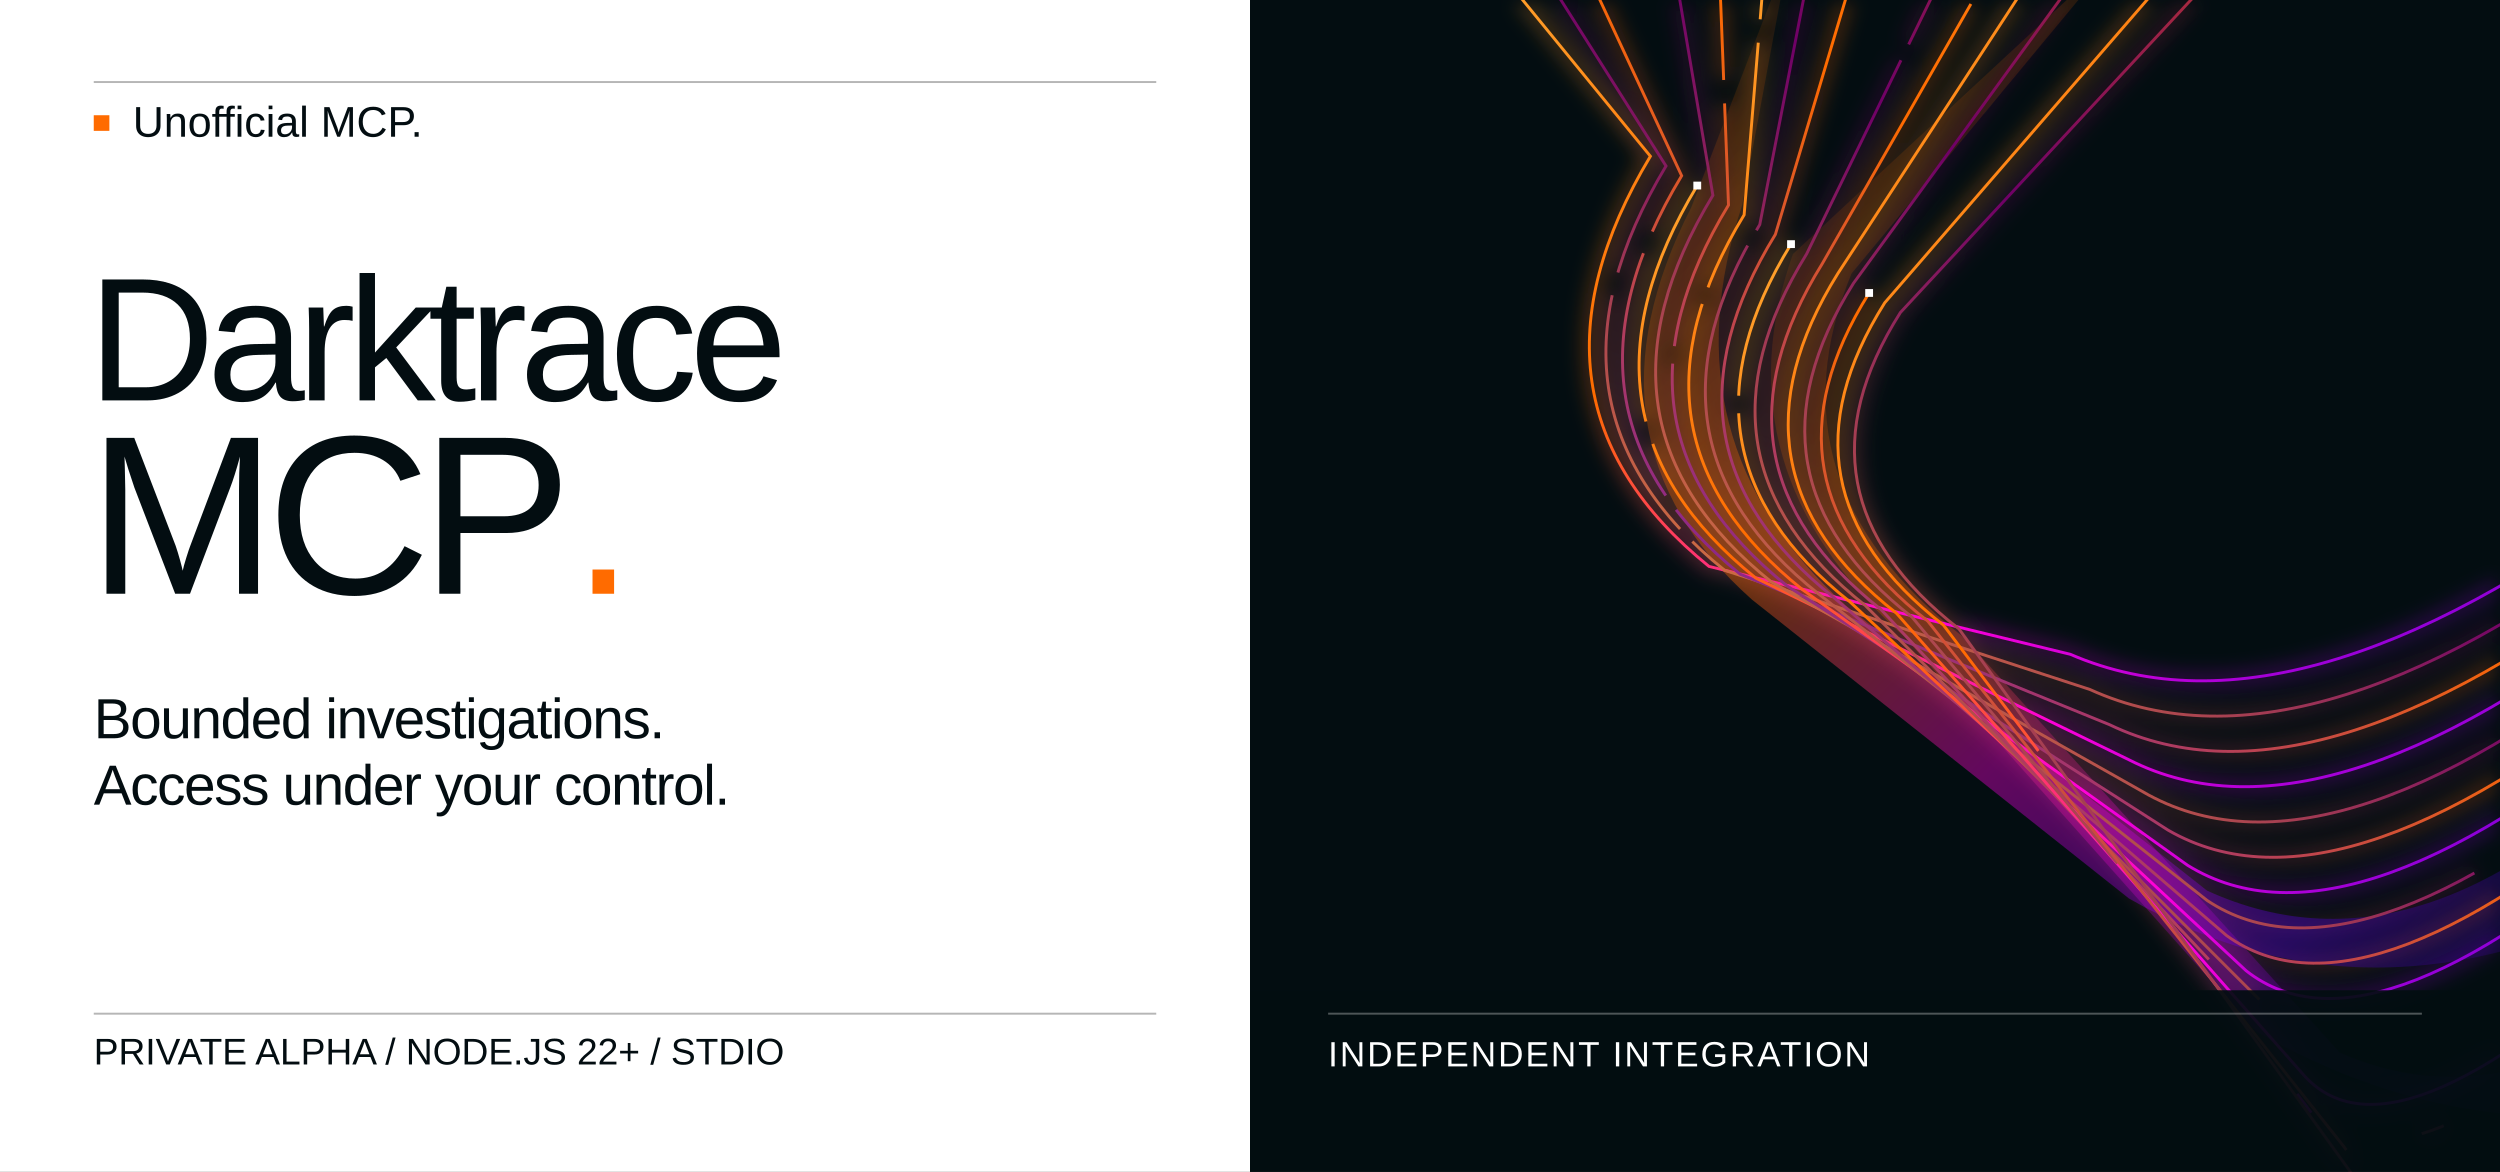
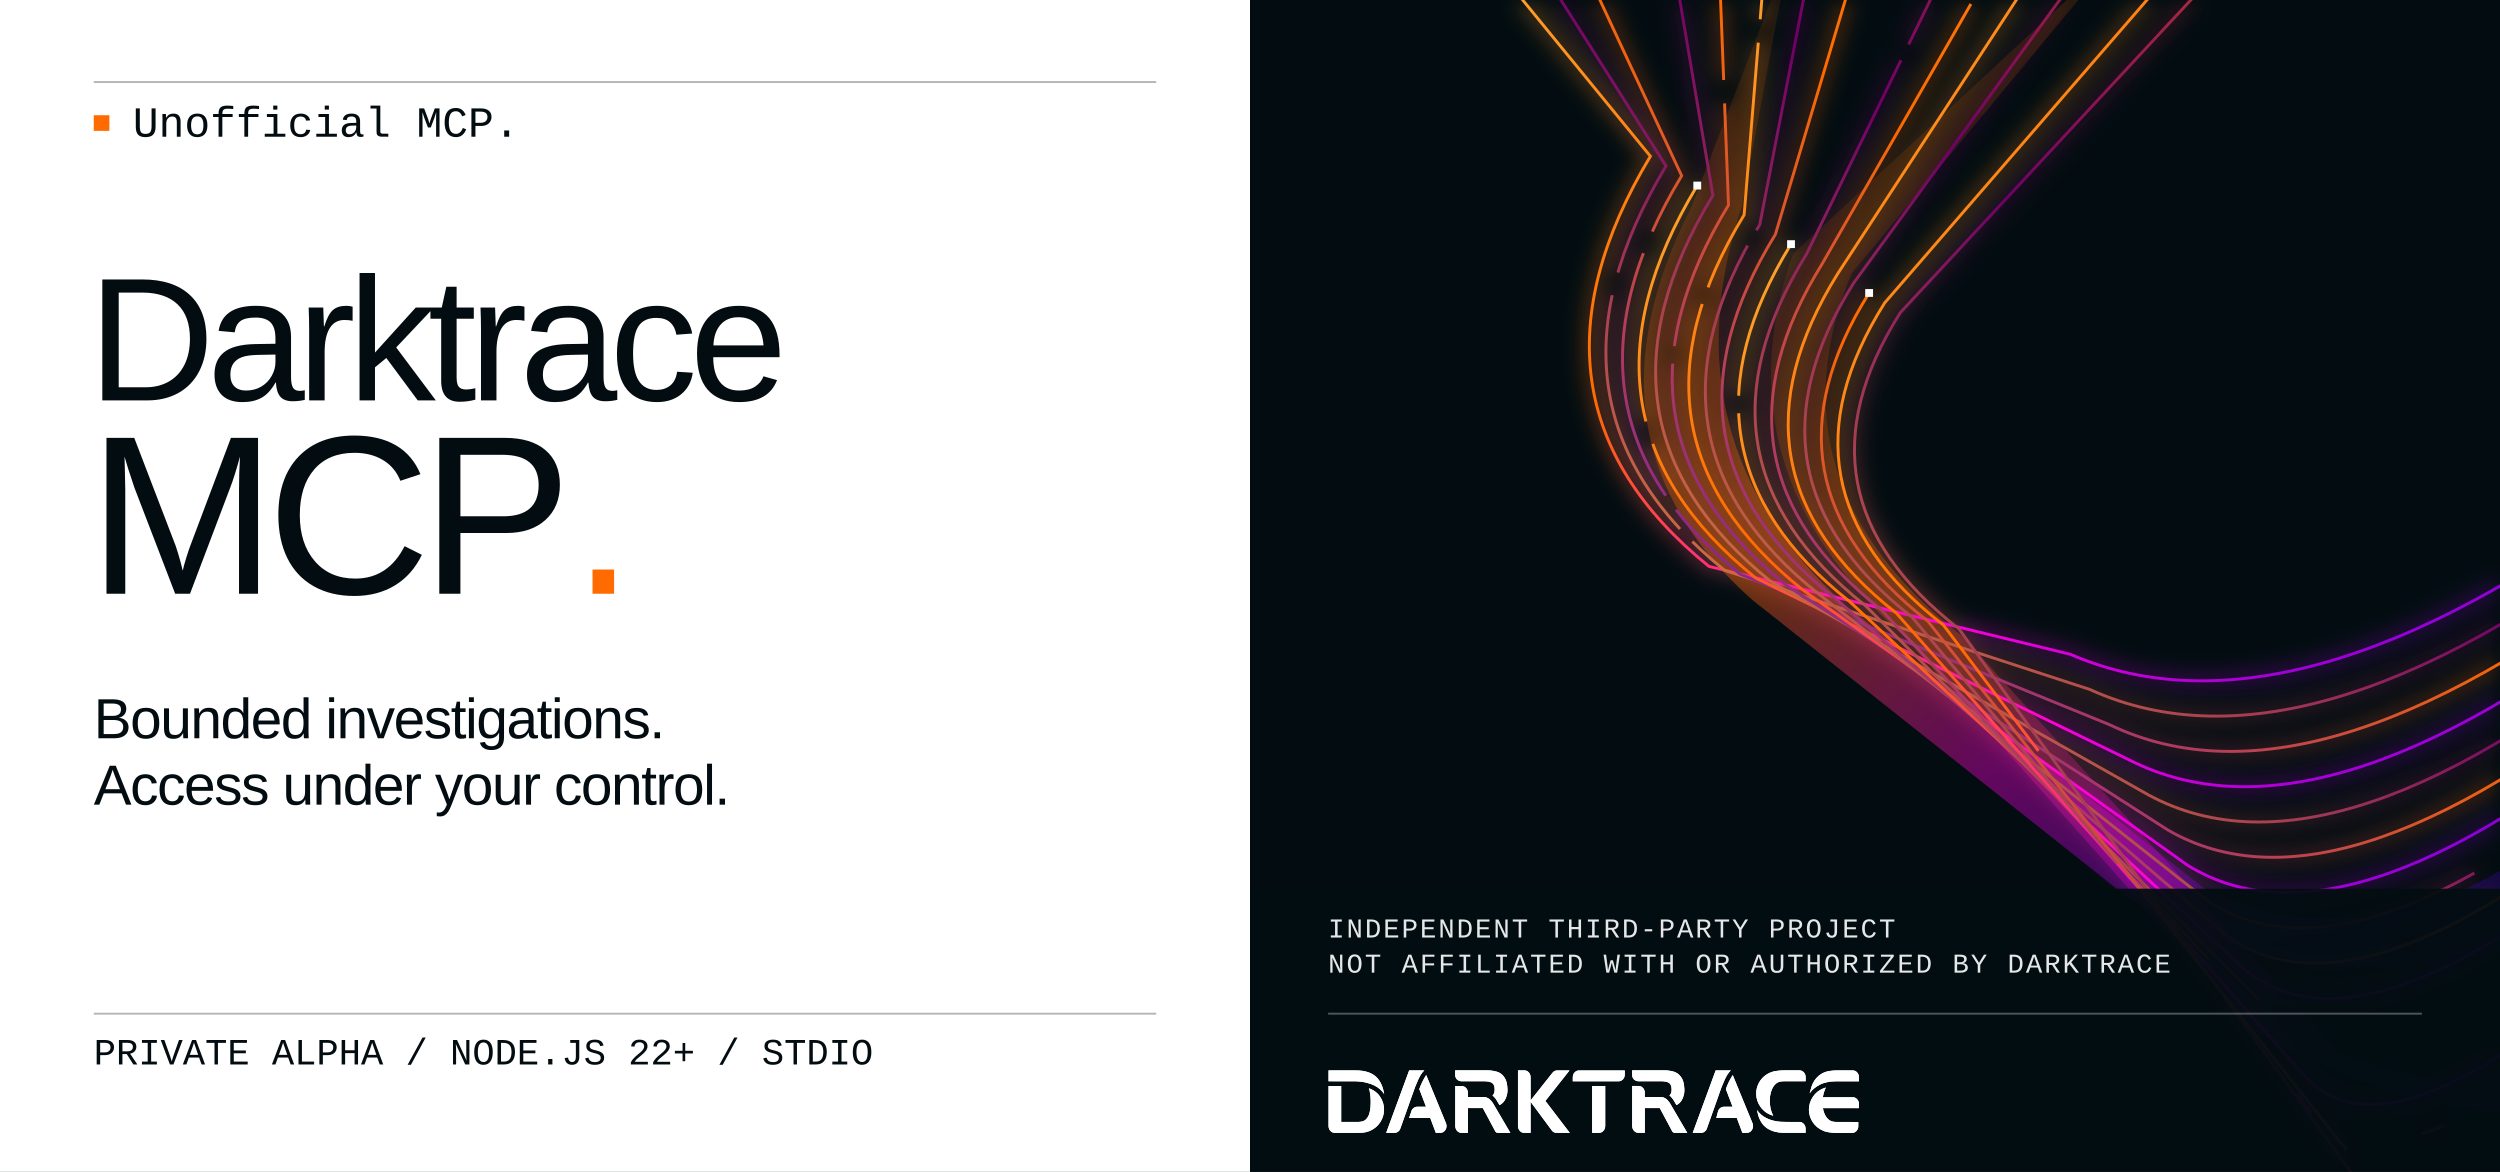
<svg xmlns="http://www.w3.org/2000/svg" width="1280" height="600" viewBox="0 0 1280 600" role="img" aria-labelledby="title description">
  <defs>
    <linearGradient id="trace0" x1="0" y1="0" x2="1" y2="1">
      <stop stop-color="#ffa52f" />
      <stop offset=".35" stop-color="#ff6b00" />
      <stop offset=".65" stop-color="#ff00d9" />
      <stop offset="1" stop-color="#4b00d7" />
    </linearGradient>
    <linearGradient id="trace1" x1="1" y1="0" x2="0" y2="1">
      <stop stop-color="#ff6b00" />
      <stop offset=".5" stop-color="#6f0067" />
      <stop offset="1" stop-color="#ffa52f" />
    </linearGradient>
    <linearGradient id="trace2" x1="0" y1="1" x2="1" y2="0">
      <stop stop-color="#4b00d7" />
      <stop offset=".5" stop-color="#ff6b00" />
      <stop offset="1" stop-color="#ffa52f" />
    </linearGradient>
    <linearGradient id="ribbon" x1="0" y1="0" x2="1" y2="1">
      <stop stop-color="#ff6b00" stop-opacity="0" />
      <stop offset=".35" stop-color="#ff6b00" />
      <stop offset=".57" stop-color="#ff00d9" />
      <stop offset=".8" stop-color="#4b00d7" />
      <stop offset="1" stop-color="#4b00d7" stop-opacity="0" />
    </linearGradient>
    <filter id="soft" x="-30%" y="-30%" width="160%" height="160%">
      <feGaussianBlur stdDeviation="5" />
    </filter>
    <clipPath id="canvas">
      <rect width="1280" height="600" />
    </clipPath>
  </defs>
  <g clip-path="url(#canvas)">
    <rect width="1280" height="600" fill="#030d11" />
    <g transform="translate(640 0)">
      <defs>
        <path id="t0" d="M 120 -24 L 205 80 Q 130 205 235 290 L 420 335 Q 540 387 728 240" />
        <path id="t1" d="M 144 -24 L 213 85 Q 139 208 243 292 L 430 353 Q 544 405 728 259" />
        <path id="t2" d="M 168 -24 L 221 90 Q 148 211 251 294 L 440 371 Q 548 423 728 278" />
        <path id="t3" d="M 229 95 Q 157 214 259 296 L 450 389 Q 552 441 728 297" />
        <path id="t4" d="M 216 -24 L 237 100 Q 166 217 267 298 L 460 407 Q 556 459 728 316" />
        <path id="t5" d="M 240 -24 L 245 105 Q 175 220 275 300 L 470 425 Q 560 477 728 335" />
        <path id="t6" d="M 264 -24 L 253 110 Q 184 223 283 302 L 480 443 Q 564 495 728 354" />
        <path id="t7" d="M 288 -24 L 261 115 Q 193 226 291 304 L 490 461 Q 568 513 728 373" />
        <path id="t8" d="M 312 -24 L 269 120 Q 202 229 299 306 L 500 479 Q 572 531 728 392" />
        <path id="t9" d="M 277 125 Q 211 232 307 308 L 510 497 Q 576 549 728 411" />
        <path id="t10" d="M 360 -24 L 285 130 Q 220 235 315 310 L 520 515 Q 580 567 728 430" />
        <path id="t11" d="M 384 -24 L 293 135 Q 229 238 323 312 L 530 533 Q 584 585 728 449" />
        <path id="t12" d="M 408 -24 L 301 140 Q 238 241 331 314 L 540 551 Q 588 603 728 468" />
        <path id="t13" d="M 432 -24 L 309 145 Q 247 244 339 316 L 550 569 Q 592 621 728 487" />
        <path id="t14" d="M 317 150 Q 256 247 347 318 L 560 587 Q 596 639 728 506" />
        <path id="t15" d="M 480 -24 L 325 155 Q 265 250 355 320 L 570 605 Q 600 657 728 525" />
        <path id="t16" d="M 504 -24 L 333 160 Q 274 253 363 322 L 580 623 Q 604 675 728 544" />
      </defs>
      <g fill="none" stroke-width="6" opacity=".34" filter="url(#soft)">
        <use href="#t0" stroke="url(#trace0)" />
        <use href="#t1" stroke="url(#trace1)" stroke-dasharray="220 12 130 9 600" stroke-dashoffset="31" />
        <use href="#t2" stroke="url(#trace2)" stroke-dasharray="220 12 130 9 600" stroke-dashoffset="62" />
        <use href="#t3" stroke="url(#trace0)" stroke-dasharray="220 12 130 9 600" stroke-dashoffset="93" />
        <use href="#t4" stroke="url(#trace1)" />
        <use href="#t5" stroke="url(#trace2)" stroke-dasharray="220 12 130 9 600" stroke-dashoffset="155" />
        <use href="#t6" stroke="url(#trace0)" stroke-dasharray="220 12 130 9 600" stroke-dashoffset="186" />
        <use href="#t7" stroke="url(#trace1)" stroke-dasharray="220 12 130 9 600" stroke-dashoffset="217" />
        <use href="#t8" stroke="url(#trace2)" />
        <use href="#t9" stroke="url(#trace0)" stroke-dasharray="220 12 130 9 600" stroke-dashoffset="279" />
        <use href="#t10" stroke="url(#trace1)" stroke-dasharray="220 12 130 9 600" stroke-dashoffset="310" />
        <use href="#t11" stroke="url(#trace2)" stroke-dasharray="220 12 130 9 600" stroke-dashoffset="341" />
        <use href="#t12" stroke="url(#trace0)" />
        <use href="#t13" stroke="url(#trace1)" stroke-dasharray="220 12 130 9 600" stroke-dashoffset="403" />
        <use href="#t14" stroke="url(#trace2)" stroke-dasharray="220 12 130 9 600" stroke-dashoffset="434" />
        <use href="#t15" stroke="url(#trace0)" stroke-dasharray="220 12 130 9 600" stroke-dashoffset="465" />
        <use href="#t16" stroke="url(#trace1)" />
      </g>
      <path d="M 276 -24 L 252 105 Q 212 226 305 310 L 490 456 Q 604 508 728 373 L 728 451 Q 580 535 450 460 L 257 307 Q 165 225 226 106 Z" fill="url(#ribbon)" opacity=".38" />
      <path d="M 444 -24 L 308 140 Q 264 247 365 326 L 558 539 Q 640 575 728 506 L 728 565 Q 620 588 515 528 L 335 326 Q 239 240 278 130 Z" fill="url(#ribbon)" opacity=".26" />
      <g fill="none" stroke-width="1.5">
        <use href="#t0" stroke="url(#trace0)" />
        <use href="#t1" stroke="url(#trace1)" stroke-dasharray="220 12 130 9 600" stroke-dashoffset="31" />
        <use href="#t2" stroke="url(#trace2)" stroke-dasharray="220 12 130 9 600" stroke-dashoffset="62" />
        <use href="#t3" stroke="url(#trace0)" stroke-dasharray="220 12 130 9 600" stroke-dashoffset="93" />
        <use href="#t4" stroke="url(#trace1)" />
        <use href="#t5" stroke="url(#trace2)" stroke-dasharray="220 12 130 9 600" stroke-dashoffset="155" />
        <use href="#t6" stroke="url(#trace0)" stroke-dasharray="220 12 130 9 600" stroke-dashoffset="186" />
        <use href="#t7" stroke="url(#trace1)" stroke-dasharray="220 12 130 9 600" stroke-dashoffset="217" />
        <use href="#t8" stroke="url(#trace2)" />
        <use href="#t9" stroke="url(#trace0)" stroke-dasharray="220 12 130 9 600" stroke-dashoffset="279" />
        <use href="#t10" stroke="url(#trace1)" stroke-dasharray="220 12 130 9 600" stroke-dashoffset="310" />
        <use href="#t11" stroke="url(#trace2)" stroke-dasharray="220 12 130 9 600" stroke-dashoffset="341" />
        <use href="#t12" stroke="url(#trace0)" />
        <use href="#t13" stroke="url(#trace1)" stroke-dasharray="220 12 130 9 600" stroke-dashoffset="403" />
        <use href="#t14" stroke="url(#trace2)" stroke-dasharray="220 12 130 9 600" stroke-dashoffset="434" />
        <use href="#t15" stroke="url(#trace0)" stroke-dasharray="220 12 130 9 600" stroke-dashoffset="465" />
        <use href="#t16" stroke="url(#trace1)" />
      </g>
      <g fill="#ffffff">
        <rect x="227" y="93" width="4" height="4" />
        <rect x="275" y="123" width="4" height="4" />
        <rect x="315" y="148" width="4" height="4" />
      </g>
    </g>
    <rect width="640" height="600" fill="#ffffff" />
-     <g font-family="Arial, Helvetica, sans-serif" fill="#030d11" font-weight="400">
+     <g font-family="Manrope, Arial, Helvetica, sans-serif" fill="#030d11" font-weight="400">
      <path d="M48 42 h544" stroke="#b6b6b6" />
      <rect x="48" y="59" width="8" height="8" fill="#ff6b00" />
-       <text x="68" y="70" font-size="22">Unofficial MCP.</text>
+       <text x="68" y="70" font-size="22" font-family="Menlo, Consolas, Liberation Mono, monospace">Unofficial MCP.</text>
      <text x="45" y="205" font-size="90" letter-spacing="-4">Darktrace</text>
      <text x="45" y="304" font-size="116" letter-spacing="-5">MCP<tspan fill="#ff6b00">.</tspan>
      </text>
      <text x="48" y="378" font-size="29" letter-spacing="-.7">Bounded investigations.</text>
      <text x="48" y="412" font-size="29" letter-spacing="-.7">Access under your control.</text>
      <path d="M48 519 h544" stroke="#b6b6b6" />
-       <text x="48" y="545" font-size="19">PRIVATE ALPHA / NODE.JS 22+ / STDIO</text>
+       <text x="48" y="545" font-size="19" font-family="Menlo, Consolas, Liberation Mono, monospace">PRIVATE ALPHA / NODE.JS 22+ / STDIO</text>
    </g>
-     <rect x="640" y="507" width="640" height="93" fill="#030d11" fill-opacity=".92" />
-     <g font-family="Arial, Helvetica, sans-serif" fill="#ffffff" font-size="18" letter-spacing="1">
-       <path d="M680 519 H1240" stroke="#ffffff" stroke-opacity=".3" />
-       <text x="680" y="546" font-size="18">INDEPENDENT INTEGRATION</text>
+     <rect x="640" y="455" width="640" height="145" fill="#030d11" fill-opacity=".94" />
+     <g font-family="Menlo, Consolas, Liberation Mono, monospace" fill="#ffffff" fill-opacity=".9" font-size="14" letter-spacing="1">
+       <text x="680" y="480">INDEPENDENT THIRD-PARTY PROJECT</text>
+       <text x="680" y="498">NOT AFFILIATED WITH OR AUTHORIZED BY DARKTRACE</text>
+     </g>
+     <path d="M680 519 H1240" stroke="#ffffff" stroke-opacity=".3" />
+     <g transform="translate(680 548) scale(0.453333)">
+       <path d="M228.654 7.802V33.995L253.4 2.738C253.705 2.332 254.06 1.977 254.466 1.672C254.847 1.342 255.266 1.063 255.723 0.835C256.18 0.606 256.649 0.429 257.131 0.302C257.614 0.175 258.109 0.111 258.616 0.111H272.627L245.367 34.566L272.931 70.658H257.931C257.398 70.633 256.878 70.556 256.37 70.43C255.862 70.303 255.367 70.112 254.885 69.859C254.428 69.63 253.997 69.338 253.591 68.983C253.21 68.627 252.867 68.234 252.563 67.803L228.654 35.518V70.62H221.344C217.499 70.62 214.415 67.155 214.415 62.891V0.035H221.725C225.57 0.035 228.654 3.5 228.654 7.764V7.802Z" fill="white" />
+       <path d="M150.513 12.348H175.374C175.374 12.348 181.009 12.158 184.168 13.68C186.681 14.861 188.09 17.373 188.09 21.561C188.09 24.873 187.29 27.12 185.615 28.338C186.072 28.719 186.504 29.112 186.91 29.518C187.316 29.95 187.709 30.381 188.09 30.813C188.471 31.244 188.839 31.688 189.194 32.145C189.524 32.602 189.854 33.072 190.184 33.554C190.907 34.582 191.935 36.371 193.306 38.884C193.42 39.036 193.534 39.15 193.61 39.303C194.194 38.998 194.752 38.655 195.285 38.275C195.818 37.919 196.326 37.513 196.808 37.056C197.291 36.625 197.747 36.155 198.179 35.648C198.61 35.166 199.004 34.645 199.359 34.087C199.917 33.148 200.412 32.158 200.844 31.117C201.275 30.102 201.631 29.049 201.91 27.957C202.189 26.891 202.392 25.8 202.519 24.683C202.621 23.592 202.646 22.488 202.595 21.371C202.595 20.914 202.176 14.48 200.958 11.548C200.73 10.99 200.489 10.444 200.235 9.911C199.956 9.378 199.651 8.858 199.321 8.35C198.991 7.843 198.648 7.361 198.293 6.904C197.912 6.421 197.519 5.965 197.113 5.533C196.656 5.076 196.174 4.632 195.666 4.201C195.158 3.794 194.625 3.426 194.067 3.096C193.509 2.741 192.925 2.437 192.316 2.183C191.732 1.929 191.123 1.713 190.488 1.536C189.524 1.256 188.559 1.015 187.595 0.812C186.63 0.609 185.666 0.444 184.701 0.317C183.712 0.19 182.734 0.102 181.77 0.051C180.78 5.67312e-09 179.79 -0.013 178.8 0.013H143.508V4.962C143.47 5.914 143.584 6.866 143.927 7.741C144.269 8.655 144.764 9.454 145.412 10.14C146.059 10.825 146.858 11.396 147.734 11.777C148.571 12.158 149.523 12.348 150.475 12.348H150.513Z" fill="white" />
+       <path d="M186.004 36.86C182.501 31.53 178.96 30.388 176.79 30.235C174.62 30.083 157.869 30.235 157.869 30.235V25.438C157.869 21.174 154.709 17.71 150.902 17.71H143.592V62.901C143.592 67.165 146.714 70.629 150.559 70.629H157.869V42.609H174.734L188.669 68.726C188.821 69.005 188.999 69.259 189.202 69.487C189.405 69.716 189.646 69.919 189.925 70.096C190.179 70.249 190.458 70.376 190.763 70.477C191.042 70.579 191.346 70.629 191.676 70.629H205.801L189.087 42.114C189.049 41.961 186.651 37.812 186.004 36.86Z" fill="white" />
+       <path d="M546.146 17.879C546.526 16.737 546.983 15.633 547.516 14.567C548.049 13.501 548.646 12.473 549.306 11.483C549.991 10.468 550.727 9.516 551.514 8.628C552.326 7.74 553.189 6.915 554.103 6.153C554.839 5.519 555.6 4.948 556.387 4.44C557.174 3.907 557.999 3.425 558.862 2.993C559.699 2.587 560.575 2.219 561.488 1.889C562.377 1.585 563.291 1.331 564.23 1.128C565.143 0.95 566.057 0.798 566.971 0.671C567.91 0.544 568.836 0.43 569.75 0.328C570.689 0.252 571.628 0.189 572.567 0.138C573.481 0.113 574.407 0.1 575.347 0.1H592.555C596.4 0.1 599.522 3.564 599.522 7.828V12.435H575.994C575.994 12.435 571.044 12.435 568.456 12.664C568.456 12.664 560.727 13.311 555.054 16.395C549.572 19.364 546.793 21.839 543.823 26.027C543.823 25.989 545.232 20.62 546.146 17.879Z" fill="white" />
+       <path d="M515.537 70.606C505.22 70.606 497.491 67.827 492.351 62.611C488.278 58.423 485.613 52.446 484.356 44.642C484.471 44.832 484.661 45.213 484.813 45.403C489.382 51.989 498.1 57.167 510.969 58.119C512.91 58.271 520.296 58.309 521.819 58.309H532.327C536.172 58.309 539.294 61.774 539.294 66.038V70.606H515.537Z" fill="white" />
+       <path d="M93.964 30.824L81.514 65.811C81.286 66.497 80.981 67.144 80.563 67.715C80.144 68.286 79.649 68.819 79.078 69.238C78.507 69.657 77.86 69.999 77.174 70.266C76.527 70.494 75.804 70.609 75.08 70.647H65.562L91.527 0.1H108.66C106.566 2.042 103.71 4.821 98.342 18.603C97.086 22.029 96.096 24.618 93.964 30.824Z" fill="white" />
+       <path d="M133.078 59.718L110.73 5.314C109.943 6.557 109.182 7.826 108.446 9.121C107.71 10.415 107.024 11.722 106.39 13.042C105.73 14.362 105.121 15.707 104.562 17.078C103.979 18.423 103.446 19.794 102.963 21.19L110.578 41.139H100.565C99.765 41.177 99.004 41.33 98.281 41.596C97.557 41.901 96.872 42.281 96.263 42.776C95.692 43.271 95.159 43.88 94.74 44.528C94.359 45.175 94.055 45.898 93.902 46.66L91.428 53.817H115.337L121.619 70.645H126.758C131.822 70.645 135.21 64.82 133.078 59.718Z" fill="white" />
+       <path d="M298.191 17.862V70.629H306.034C309.841 70.629 312.963 67.165 312.963 62.901V17.71H298.191V17.862Z" fill="white" />
+       <path d="M283.286 0.159C279.441 0.159 276.319 3.623 276.319 7.887V12.38H328.135C331.942 12.38 335.064 8.991 335.064 4.689V0.159H283.286Z" fill="white" />
+       <path d="M14.693 12.397C14.693 12.397 30.607 12.397 31.33 12.397C32.054 12.397 34.871 12.587 36.356 12.778C54.516 14.872 60.645 22.943 63.272 26.864C62.054 18.641 59.084 12.359 54.935 8.057C49.782 2.828 42.003 0.176 31.597 0.1H0.454V12.397H14.693Z" fill="white" />
+       <path d="M440.138 30.824L427.726 65.811C427.498 66.497 427.193 67.144 426.775 67.715C426.356 68.286 425.823 68.819 425.252 69.238C424.681 69.657 424.072 69.999 423.386 70.266C422.701 70.494 421.978 70.609 421.292 70.647H411.774L437.701 0.1H454.833C452.739 2.042 449.922 4.821 444.516 18.603C443.298 22.029 442.118 24.961 440.138 30.824Z" fill="white" />
+       <path d="M479.271 59.718L456.961 5.314C456.149 6.557 455.387 7.826 454.676 9.121C453.94 10.415 453.242 11.722 452.583 13.042C451.948 14.362 451.339 15.707 450.755 17.078C450.197 18.423 449.676 19.794 449.194 21.19L456.808 41.139H446.948C446.148 41.177 445.387 41.33 444.664 41.596C443.94 41.901 443.255 42.281 442.684 42.776C442.075 43.271 441.542 43.88 441.161 44.528C440.742 45.175 440.438 45.898 440.285 46.66L438.382 53.817H461.567L467.849 70.645H472.951C478.014 70.645 481.403 64.82 479.271 59.718Z" fill="white" />
+       <path d="M350.32 12.348H375.218C375.218 12.348 380.853 12.158 384.013 13.642C386.526 14.823 387.934 17.335 387.934 21.523C387.972 24.873 387.135 27.082 385.498 28.3C385.929 28.681 386.348 29.087 386.754 29.518C387.16 29.924 387.554 30.343 387.934 30.775C388.315 31.206 388.683 31.65 389.038 32.107C389.368 32.564 389.698 33.033 390.028 33.516C390.752 34.62 391.78 36.371 393.15 38.846C393.226 38.998 393.379 39.112 393.455 39.265C394.038 38.96 394.597 38.63 395.13 38.275C395.663 37.894 396.17 37.475 396.653 37.018C397.135 36.587 397.592 36.13 398.023 35.648C398.429 35.14 398.81 34.607 399.165 34.049C399.749 33.11 400.244 32.12 400.65 31.079C401.082 30.064 401.437 29.023 401.716 27.957C401.97 26.866 402.16 25.774 402.287 24.683C402.389 23.566 402.414 22.45 402.363 21.333C402.363 20.876 401.945 14.442 400.726 11.51C400.498 10.952 400.257 10.406 400.003 9.873C399.724 9.34 399.419 8.82 399.089 8.312C398.785 7.83 398.442 7.348 398.061 6.866C397.681 6.409 397.287 5.965 396.881 5.533C396.424 5.051 395.942 4.607 395.434 4.201C394.927 3.794 394.394 3.414 393.835 3.058C393.302 2.728 392.731 2.424 392.122 2.145C391.513 1.891 390.904 1.675 390.295 1.497C389.33 1.218 388.366 0.977 387.401 0.774C386.437 0.571 385.472 0.419 384.508 0.317C383.518 0.19 382.541 0.102 381.576 0.051C380.586 5.67312e-09 379.597 -0.013 378.607 0.013H343.352V4.924C343.314 5.876 343.467 6.828 343.771 7.703C344.114 8.617 344.609 9.416 345.256 10.102C345.941 10.787 346.703 11.358 347.578 11.739C348.454 12.12 349.368 12.31 350.32 12.348Z" fill="white" />
+       <path d="M385.818 36.825C382.315 31.495 378.775 30.352 376.605 30.2C374.397 30.048 357.683 30.2 357.683 30.2V25.403C357.683 21.139 354.561 17.675 350.716 17.675H343.406V62.866C343.406 67.13 346.566 70.594 350.373 70.594H357.683V42.611H374.549L388.521 68.729C388.648 69.008 388.813 69.262 389.016 69.49C389.244 69.719 389.486 69.921 389.739 70.099C389.993 70.251 390.272 70.378 390.577 70.48C390.882 70.556 391.186 70.607 391.491 70.632H405.615L388.94 42.117C388.864 41.926 386.465 37.776 385.818 36.825Z" fill="white" />
+       <path d="M56.153 26.39C56.381 26.644 56.61 26.898 56.838 27.151C57.067 27.431 57.282 27.697 57.485 27.951C57.688 28.23 57.892 28.509 58.095 28.789C58.298 29.068 58.488 29.347 58.666 29.626C59.402 30.718 60.049 31.847 60.607 33.014C61.166 34.157 61.635 35.35 62.016 36.593C62.397 37.837 62.676 39.093 62.853 40.362C63.057 41.657 63.158 42.938 63.158 44.208C63.158 47.672 62.473 51.099 61.14 54.297C59.808 57.456 57.866 60.35 55.43 62.825C52.993 65.261 50.062 67.203 46.901 68.497C43.703 69.83 40.277 70.515 36.812 70.515L32.016 70.629H7.421C3.576 70.629 0.454 67.165 0.454 62.901V17.71H14.769V58.332H31.368C31.952 58.332 32.536 58.332 33.12 58.332C33.703 58.307 34.287 58.281 34.871 58.256C35.455 58.205 36.026 58.142 36.584 58.066C37.168 57.989 37.752 57.901 38.335 57.799C38.843 57.672 39.338 57.507 39.82 57.304C40.302 57.101 40.772 56.86 41.229 56.581C41.66 56.302 42.079 55.984 42.485 55.629C42.866 55.274 43.221 54.893 43.551 54.487C43.932 54.03 44.275 53.56 44.579 53.078C44.909 52.596 45.201 52.088 45.455 51.555C45.709 51.048 45.95 50.515 46.178 49.956C46.381 49.423 46.546 48.865 46.673 48.281C46.825 47.723 46.965 47.152 47.092 46.568C47.193 45.984 47.295 45.401 47.396 44.817C47.498 44.233 47.587 43.649 47.663 43.065C47.739 42.482 47.803 41.898 47.853 41.314C47.904 40.578 47.942 39.829 47.968 39.068C47.993 38.332 48.018 37.583 48.044 36.822C48.044 36.06 48.044 35.312 48.044 34.575C48.018 33.814 47.993 33.065 47.968 32.329C47.942 31.492 47.891 30.654 47.815 29.817C47.739 28.979 47.65 28.141 47.549 27.304C47.447 26.466 47.32 25.641 47.168 24.829C47.016 23.991 46.851 23.167 46.673 22.355C46.622 22.177 46.572 21.999 46.521 21.822C46.47 21.644 46.419 21.466 46.368 21.288C46.292 21.111 46.229 20.946 46.178 20.794C46.102 20.616 46.026 20.438 45.95 20.261C46.889 20.565 47.803 20.908 48.691 21.288C49.579 21.695 50.442 22.151 51.28 22.659C52.117 23.141 52.929 23.687 53.716 24.296C54.503 24.88 55.239 25.502 55.925 26.162L56.153 26.39Z" fill="white" />
+       <path d="M510.862 12.713L511.89 12.561C512.144 12.535 512.397 12.51 512.651 12.485C512.905 12.459 513.159 12.447 513.413 12.447C513.692 12.421 513.958 12.408 514.212 12.408C514.466 12.408 514.72 12.408 514.974 12.408L539.339 12.332V7.764C539.339 3.5 536.217 0.035 532.372 0.035H515.164C514.326 0.035 513.501 0.061 512.689 0.111C511.852 0.137 511.027 0.187 510.215 0.264C509.377 0.314 508.552 0.403 507.74 0.53C506.902 0.632 506.077 0.746 505.265 0.873H505.113C502.105 1.368 499.25 2.396 496.585 3.88C493.958 5.403 491.598 7.345 489.618 9.629C487.638 11.952 486.115 14.579 485.049 17.434C483.983 20.251 483.45 23.259 483.45 26.305C483.45 27.574 483.539 28.843 483.717 30.112C483.92 31.381 484.212 32.624 484.592 33.843C484.973 35.086 485.443 36.279 486.001 37.422C486.559 38.589 487.207 39.693 487.943 40.734C492.664 47.549 497.689 49.719 502.676 51.318V51.242C502.194 50.302 501.763 49.338 501.382 48.348C500.976 47.358 500.633 46.356 500.354 45.34C500.049 44.325 499.783 43.297 499.555 42.257C499.351 41.216 499.199 40.163 499.098 39.097C497.461 25.695 502.714 13.893 510.862 12.713Z" fill="white" />
+       <path d="M599.545 38.134C599.545 33.87 596.423 30.405 592.616 30.405H558.77C558.897 29.441 559.062 28.489 559.265 27.55C559.468 26.611 559.722 25.684 560.027 24.771C560.306 23.857 560.623 22.956 560.979 22.068C561.334 21.154 561.727 20.265 562.159 19.403L561.74 19.555C561.461 19.631 561.194 19.707 560.94 19.783C560.687 19.885 560.433 19.974 560.179 20.05C559.925 20.151 559.684 20.253 559.456 20.354C559.202 20.456 558.948 20.557 558.694 20.659C557.552 21.141 556.461 21.687 555.42 22.296C554.354 22.931 553.339 23.641 552.374 24.428C551.435 25.215 550.56 26.065 549.747 26.979C548.91 27.918 548.161 28.895 547.501 29.91C546.765 30.976 546.118 32.08 545.56 33.223C545.001 34.39 544.532 35.583 544.151 36.801C543.77 38.02 543.478 39.263 543.275 40.532C543.072 41.801 542.971 43.083 542.971 44.378C543.009 46.89 543.351 49.365 544.113 51.764C544.836 54.162 545.902 56.446 547.311 58.54C548.681 60.634 550.357 62.5 552.298 64.099C554.24 65.698 556.41 67.03 558.694 67.982C559.1 68.185 559.494 68.363 559.875 68.515C560.281 68.667 560.687 68.82 561.093 68.972C561.499 69.099 561.905 69.226 562.311 69.353C562.743 69.454 563.161 69.543 563.567 69.619C564.481 69.797 565.408 69.962 566.347 70.114C567.26 70.241 568.187 70.342 569.126 70.419C570.04 70.52 570.966 70.584 571.905 70.609C572.844 70.66 573.783 70.685 574.722 70.685H591.855C595.472 70.685 598.479 67.563 598.784 63.68C598.784 63.401 598.784 63.134 598.784 62.88V58.35L574.456 58.312C574.202 58.312 573.948 58.312 573.694 58.312C573.415 58.286 573.149 58.274 572.895 58.274C572.641 58.248 572.375 58.223 572.096 58.198C571.842 58.198 571.588 58.172 571.334 58.121L570.306 57.969C564.557 57.132 560.217 51.002 558.808 42.702H599.507L599.545 38.134Z" fill="white" />
+       <path d="M228.692 7.828V33.984L253.438 2.765C253.743 2.359 254.086 1.991 254.466 1.661C254.847 1.331 255.266 1.052 255.723 0.823C256.18 0.62 256.649 0.455 257.131 0.328C257.639 0.201 258.147 0.138 258.654 0.138H272.627L245.367 34.593L272.931 70.647H257.931C257.398 70.647 256.878 70.583 256.37 70.456C255.862 70.329 255.367 70.139 254.885 69.885C254.428 69.631 253.997 69.34 253.591 69.01C253.21 68.654 252.867 68.261 252.563 67.829L228.692 35.545V70.647H221.382C217.537 70.647 214.415 67.182 214.415 62.918V0.1H221.725C225.532 0.1 228.654 3.564 228.654 7.828H228.692Z" fill="white" />
+       <path d="M150.513 12.383H175.374C175.374 12.383 181.009 12.193 184.168 13.678C186.681 14.858 188.09 17.409 188.09 21.596C188.09 24.909 187.29 27.117 185.653 28.373C186.085 28.754 186.504 29.147 186.91 29.553C187.316 29.959 187.709 30.378 188.09 30.81C188.471 31.241 188.839 31.685 189.194 32.142C189.549 32.624 189.879 33.107 190.184 33.589C190.907 34.617 191.935 36.406 193.306 38.881C193.331 38.932 193.356 38.97 193.382 38.995C193.407 39.046 193.433 39.084 193.458 39.109C193.483 39.135 193.509 39.173 193.534 39.224C193.559 39.249 193.585 39.287 193.61 39.338C194.194 39.033 194.752 38.691 195.285 38.31C195.818 37.929 196.326 37.523 196.808 37.092C197.291 36.66 197.747 36.191 198.179 35.683C198.585 35.175 198.966 34.655 199.321 34.122C199.905 33.157 200.412 32.168 200.844 31.152C201.275 30.112 201.631 29.058 201.91 27.992C202.189 26.926 202.379 25.835 202.481 24.718C202.608 23.602 202.646 22.497 202.595 21.406C202.595 20.949 202.176 14.477 200.92 11.546C200.717 10.987 200.476 10.441 200.197 9.908C199.943 9.375 199.651 8.855 199.321 8.347C198.991 7.865 198.648 7.383 198.293 6.901C197.912 6.444 197.519 6 197.113 5.568C196.656 5.086 196.174 4.642 195.666 4.236C195.159 3.83 194.625 3.449 194.067 3.094C193.509 2.764 192.925 2.472 192.316 2.218C191.732 1.939 191.123 1.71 190.488 1.533C189.524 1.253 188.559 1.025 187.595 0.847C186.63 0.644 185.666 0.479 184.701 0.352C183.712 0.226 182.722 0.137 181.732 0.086C180.767 0.035 179.79 0.022 178.8 0.048H143.508V4.997C143.47 5.949 143.584 6.863 143.927 7.776C144.269 8.652 144.764 9.452 145.412 10.175C146.059 10.86 146.858 11.393 147.734 11.774C148.571 12.155 149.523 12.383 150.475 12.383H150.513Z" fill="white" />
+       <path d="M186.004 36.913C182.501 31.583 178.96 30.403 176.79 30.25C174.582 30.098 157.869 30.25 157.869 30.25V25.491C157.869 21.227 154.747 17.763 150.902 17.763H143.592V62.916C143.592 67.18 146.714 70.644 150.559 70.644H157.869V42.624H174.734L188.707 68.741C188.834 69.02 188.999 69.274 189.202 69.502C189.405 69.731 189.646 69.934 189.925 70.111C190.179 70.264 190.458 70.391 190.763 70.492C191.067 70.568 191.372 70.619 191.676 70.644H205.801L189.125 42.129C189.049 42.015 186.651 37.827 186.004 36.913Z" fill="white" />
+       <path d="M546.146 17.917C546.526 16.775 546.983 15.671 547.516 14.605C548.049 13.514 548.646 12.473 549.306 11.483C549.991 10.493 550.727 9.554 551.514 8.666C552.326 7.778 553.189 6.94 554.103 6.153C554.839 5.544 555.6 4.973 556.387 4.44C557.174 3.932 557.999 3.463 558.862 3.031C559.699 2.6 560.575 2.232 561.488 1.927C562.377 1.623 563.291 1.369 564.23 1.166C565.143 0.988 566.057 0.823 566.971 0.671C567.91 0.544 568.836 0.442 569.75 0.366C570.689 0.265 571.616 0.201 572.529 0.176C573.468 0.125 574.407 0.1 575.347 0.1H592.555C596.4 0.1 599.522 3.564 599.522 7.828V12.435H576.032C576.032 12.435 571.044 12.435 568.456 12.664C568.456 12.664 560.727 13.273 555.054 16.356C549.572 19.364 546.793 21.839 543.823 26.027C543.823 26.065 545.27 20.62 546.146 17.917Z" fill="white" />
+       <path d="M515.537 70.606C505.258 70.606 497.491 67.865 492.351 62.611C488.278 58.462 485.651 52.484 484.356 44.642C484.471 44.832 484.699 45.251 484.813 45.403C489.382 51.989 498.1 57.205 510.969 58.119C512.91 58.309 520.296 58.309 521.819 58.347H532.327C536.172 58.347 539.294 61.812 539.294 66.076V70.606H515.537Z" fill="white" />
+       <path d="M93.964 30.862L81.553 65.85C81.324 66.535 80.981 67.144 80.563 67.753C80.144 68.324 79.649 68.819 79.078 69.276C78.507 69.695 77.86 70.037 77.174 70.266C76.527 70.494 75.804 70.647 75.08 70.647H65.562L91.527 0.1H108.66C106.566 2.08 103.71 4.821 98.342 18.603C97.086 22.067 96.096 24.656 93.964 30.862Z" fill="white" />
+       <path d="M133.085 59.703L110.775 5.337C109.963 6.581 109.189 7.85 108.453 9.144C107.742 10.413 107.057 11.708 106.397 13.027C105.737 14.373 105.128 15.718 104.569 17.063C104.011 18.434 103.478 19.817 102.97 21.213L110.585 41.162H100.572C99.81 41.162 99.011 41.353 98.287 41.619C97.564 41.886 96.879 42.266 96.308 42.799C95.699 43.294 95.166 43.865 94.785 44.551C94.366 45.198 94.061 45.921 93.909 46.683L91.473 53.802H115.344L121.663 70.63H126.765C131.829 70.63 135.217 64.805 133.085 59.703Z" fill="white" />
+       <path d="M298.191 17.894V70.623H306.034C309.879 70.623 312.963 67.159 312.963 62.895V17.78H298.191V17.894Z" fill="white" />
+       <path d="M283.286 0.159C279.441 0.159 276.319 3.623 276.319 7.887V12.418H328.135C331.942 12.418 335.064 8.991 335.064 4.727V0.159H283.286Z" fill="white" />
+       <path d="M14.693 12.435C14.693 12.435 30.607 12.435 31.33 12.435C32.054 12.435 34.871 12.625 36.356 12.778C54.516 14.872 60.645 22.981 63.272 26.902C62.054 18.679 59.084 12.321 54.935 8.057C49.782 2.828 42.003 0.176 31.597 0.1H0.454V12.397L14.693 12.435Z" fill="white" />
+       <path d="M440.176 30.862L427.726 65.85C427.498 66.535 427.193 67.144 426.775 67.753C426.356 68.324 425.823 68.819 425.252 69.276C424.681 69.695 424.072 70.037 423.386 70.266C422.701 70.494 421.978 70.647 421.292 70.647H411.774L437.701 0.1H454.871C452.778 2.08 449.922 4.821 444.516 18.603C443.298 22.067 442.118 24.999 440.176 30.862Z" fill="white" />
+       <path d="M479.309 59.703L456.961 5.337C456.174 6.581 455.413 7.85 454.676 9.144C453.94 10.413 453.255 11.708 452.621 13.027C451.961 14.373 451.352 15.718 450.793 17.063C450.209 18.434 449.676 19.817 449.194 21.213L456.808 41.162H446.948C446.187 41.162 445.425 41.353 444.664 41.619C443.94 41.886 443.293 42.266 442.684 42.799C442.075 43.294 441.58 43.865 441.161 44.551C440.742 45.198 440.438 45.921 440.285 46.683L438.382 53.802H461.567L467.887 70.63H472.951C478.014 70.63 481.403 64.805 479.309 59.703Z" fill="white" />
+       <path d="M350.358 12.348H375.218C375.218 12.348 380.853 12.158 384.013 13.642C386.526 14.861 387.934 17.373 387.934 21.561C387.972 24.873 387.135 27.082 385.498 28.338C385.929 28.719 386.348 29.112 386.754 29.518C387.16 29.924 387.554 30.343 387.934 30.775C388.315 31.231 388.683 31.688 389.038 32.145C389.394 32.602 389.724 33.072 390.028 33.554C390.752 34.582 391.78 36.371 393.15 38.846C393.264 38.998 393.379 39.15 393.493 39.303C394.051 38.998 394.61 38.655 395.168 38.275C395.701 37.894 396.209 37.488 396.691 37.056C397.173 36.625 397.617 36.155 398.023 35.648C398.455 35.166 398.848 34.645 399.204 34.087C399.762 33.122 400.257 32.133 400.688 31.117C401.094 30.077 401.437 29.023 401.716 27.957C401.97 26.891 402.16 25.8 402.287 24.683C402.389 23.592 402.414 22.488 402.363 21.371C402.363 20.914 401.945 14.48 400.726 11.548C400.498 10.99 400.257 10.444 400.003 9.911C399.724 9.378 399.419 8.858 399.089 8.35C398.785 7.843 398.442 7.361 398.061 6.904C397.681 6.421 397.287 5.965 396.881 5.533C396.424 5.076 395.942 4.632 395.434 4.201C394.927 3.794 394.394 3.426 393.835 3.096C393.277 2.741 392.706 2.437 392.122 2.183C391.513 1.929 390.904 1.701 390.295 1.497C389.356 1.244 388.404 1.015 387.439 0.812C386.475 0.609 385.498 0.444 384.508 0.317C383.543 0.19 382.566 0.102 381.576 0.051C380.586 5.67312e-09 379.597 -0.013 378.607 0.013H343.352V4.962C343.314 5.914 343.467 6.866 343.771 7.741C344.114 8.617 344.609 9.454 345.256 10.14C345.941 10.825 346.703 11.358 347.578 11.739C348.454 12.12 349.368 12.348 350.358 12.348Z" fill="white" />
+       <path d="M385.856 36.822C382.315 31.53 378.775 30.349 376.605 30.197C374.435 30.045 357.683 30.197 357.683 30.197V25.438C357.683 21.174 354.561 17.71 350.716 17.71H343.406V62.863C343.406 67.127 346.566 70.591 350.373 70.591H357.683V42.609H374.549L388.521 68.726C388.648 69.005 388.813 69.259 389.016 69.487C389.245 69.716 389.486 69.919 389.739 70.096C389.993 70.249 390.272 70.376 390.577 70.477C390.882 70.553 391.186 70.604 391.491 70.629H405.653L388.94 42.114C388.864 41.961 386.465 37.773 385.856 36.822Z" fill="white" />
+       <path d="M55.963 26.733C56.216 26.986 56.47 27.266 56.724 27.57C56.952 27.849 57.194 28.129 57.447 28.408C57.676 28.712 57.892 29.004 58.095 29.284C58.323 29.588 58.539 29.893 58.742 30.197C59.478 31.238 60.125 32.316 60.683 33.433C61.216 34.55 61.673 35.705 62.054 36.898C62.435 38.116 62.714 39.334 62.892 40.553C63.069 41.796 63.158 43.053 63.158 44.322C63.158 47.748 62.473 51.175 61.14 54.335C59.808 57.533 57.866 60.426 55.43 62.863C52.955 65.299 50.062 67.203 46.863 68.535C43.703 69.868 40.277 70.553 36.812 70.553L32.016 70.629H7.421C3.576 70.629 0.454 67.165 0.454 62.901V17.71H14.769V58.332H31.368C31.952 58.332 32.536 58.332 33.12 58.332C33.703 58.307 34.287 58.281 34.871 58.256C35.455 58.205 36.026 58.142 36.584 58.066C37.168 57.989 37.752 57.901 38.335 57.799C38.843 57.672 39.338 57.507 39.82 57.304C40.302 57.101 40.772 56.86 41.229 56.581C41.66 56.302 42.079 55.984 42.485 55.629C42.866 55.274 43.221 54.893 43.551 54.487C43.932 54.03 44.275 53.56 44.579 53.078C44.909 52.571 45.201 52.063 45.455 51.555C45.734 51.022 45.975 50.477 46.178 49.918C46.381 49.36 46.546 48.801 46.673 48.243C46.825 47.659 46.965 47.088 47.092 46.53C47.193 45.946 47.295 45.362 47.396 44.779C47.498 44.195 47.587 43.611 47.663 43.027C47.739 42.444 47.803 41.86 47.853 41.276C47.904 40.515 47.942 39.766 47.968 39.03C48.018 38.268 48.044 37.52 48.044 36.784C48.044 36.022 48.044 35.261 48.044 34.499C48.018 33.763 47.993 33.014 47.968 32.253C47.942 31.416 47.891 30.578 47.815 29.74C47.739 28.903 47.65 28.078 47.549 27.266C47.447 26.428 47.32 25.59 47.168 24.753C47.041 23.941 46.889 23.116 46.711 22.278C46.66 22.126 46.597 21.961 46.521 21.783C46.47 21.606 46.419 21.428 46.368 21.25C46.292 21.098 46.229 20.933 46.178 20.755C46.102 20.603 46.026 20.438 45.95 20.261C46.889 20.59 47.79 20.971 48.653 21.403C49.541 21.809 50.391 22.278 51.204 22.811C52.041 23.344 52.841 23.915 53.602 24.524C54.364 25.159 55.087 25.819 55.772 26.504L55.963 26.733Z" fill="white" />
+       <path d="M510.862 12.737L511.89 12.584C512.144 12.534 512.397 12.508 512.651 12.508C512.905 12.483 513.159 12.457 513.413 12.432C513.692 12.432 513.958 12.432 514.212 12.432C514.466 12.407 514.72 12.394 514.974 12.394L539.339 12.356V7.787C539.339 3.523 536.217 0.059 532.372 0.059H515.164C514.326 0.059 513.501 0.072 512.689 0.097C511.852 0.122 511.014 0.173 510.177 0.249C509.364 0.325 508.539 0.414 507.702 0.516C506.89 0.617 506.077 0.744 505.265 0.896H505.113C502.105 1.391 499.25 2.419 496.585 3.904C493.958 5.389 491.598 7.331 489.618 9.653C487.638 11.937 486.115 14.564 485.049 17.419C483.983 20.275 483.45 23.282 483.45 26.29C483.45 27.585 483.539 28.866 483.717 30.135C483.92 31.404 484.212 32.648 484.592 33.867C484.973 35.085 485.443 36.278 486.001 37.445C486.559 38.587 487.207 39.691 487.943 40.757C492.625 47.572 497.689 49.704 502.638 51.303C502.181 50.364 501.763 49.4 501.382 48.41C500.976 47.42 500.621 46.417 500.316 45.402C500.037 44.361 499.783 43.321 499.555 42.28C499.351 41.24 499.199 40.199 499.098 39.158C497.461 25.757 502.714 13.917 510.824 12.775" fill="white" />
+       <path d="M599.54 38.166C599.54 33.902 596.418 30.438 592.611 30.438H558.766C558.892 29.498 559.057 28.559 559.261 27.62C559.489 26.681 559.743 25.755 560.022 24.841C560.301 23.902 560.618 22.988 560.974 22.1C561.329 21.212 561.722 20.336 562.154 19.473L561.697 19.625C561.443 19.701 561.189 19.777 560.936 19.854C560.682 19.93 560.428 20.019 560.174 20.12C559.92 20.196 559.679 20.285 559.451 20.387C559.197 20.488 558.943 20.602 558.689 20.729C557.547 21.186 556.456 21.732 555.415 22.366C554.349 23.001 553.347 23.712 552.408 24.498C551.443 25.285 550.555 26.135 549.743 27.049C548.905 27.963 548.156 28.94 547.496 29.981C546.76 31.021 546.113 32.125 545.555 33.293C544.996 34.435 544.527 35.628 544.146 36.872C543.765 38.09 543.473 39.334 543.27 40.603C543.093 41.872 543.004 43.141 543.004 44.41C543.004 46.923 543.385 49.435 544.108 51.834C544.831 54.232 545.897 56.517 547.306 58.572C548.677 60.666 550.39 62.57 552.293 64.169C554.235 65.768 556.405 67.062 558.689 68.052C559.096 68.23 559.489 68.408 559.87 68.585C560.276 68.738 560.682 68.877 561.088 69.004C561.494 69.156 561.9 69.283 562.306 69.385C562.738 69.512 563.156 69.613 563.563 69.689C564.476 69.867 565.403 70.019 566.342 70.146C567.256 70.273 568.182 70.387 569.121 70.489C570.035 70.565 570.961 70.629 571.9 70.679C572.839 70.705 573.779 70.717 574.718 70.717H591.85C595.467 70.717 598.474 67.596 598.779 63.712C598.779 63.661 598.779 63.598 598.779 63.522C598.779 63.446 598.779 63.382 598.779 63.331C598.779 63.255 598.779 63.179 598.779 63.103C598.779 63.052 598.779 62.989 598.779 62.913V58.42L574.451 58.344C574.197 58.344 573.943 58.344 573.69 58.344C573.41 58.319 573.144 58.306 572.89 58.306C572.636 58.281 572.37 58.255 572.091 58.23C571.837 58.23 571.583 58.204 571.329 58.154L570.301 58.001C564.552 57.164 560.212 51.034 558.804 42.735H599.502L599.54 38.166Z" fill="white" />
    </g>
  </g>
</svg>
